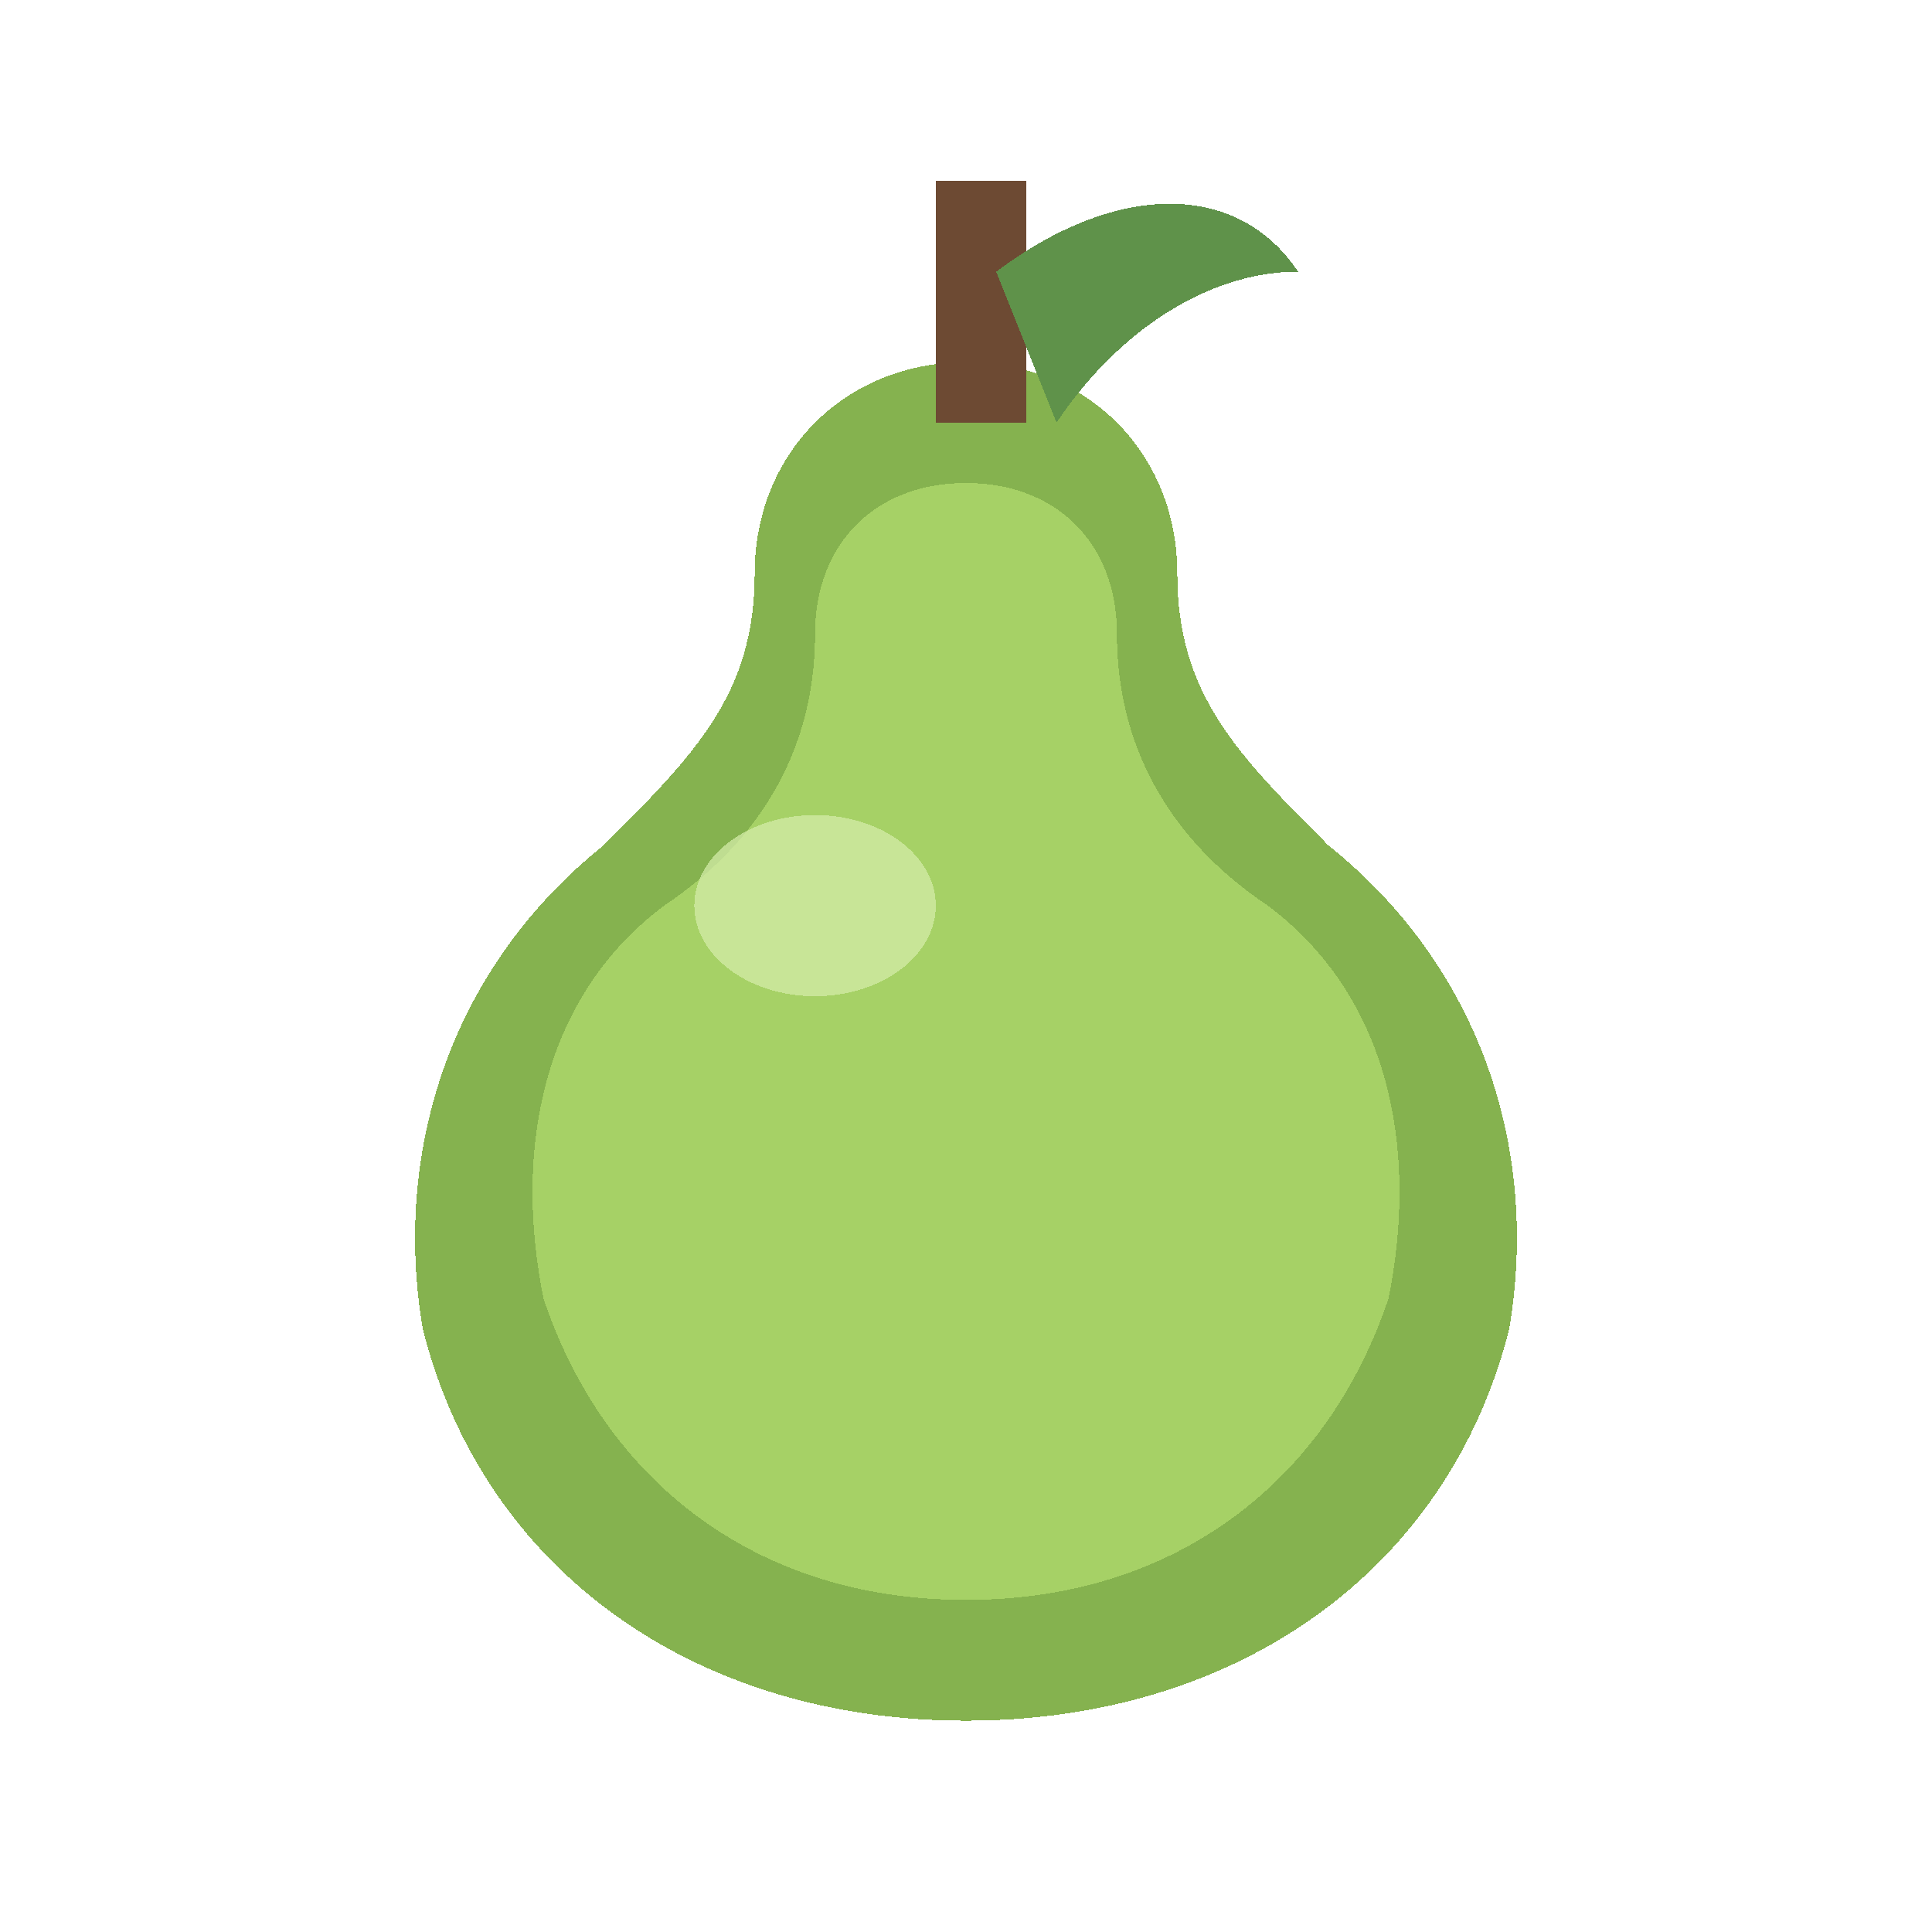
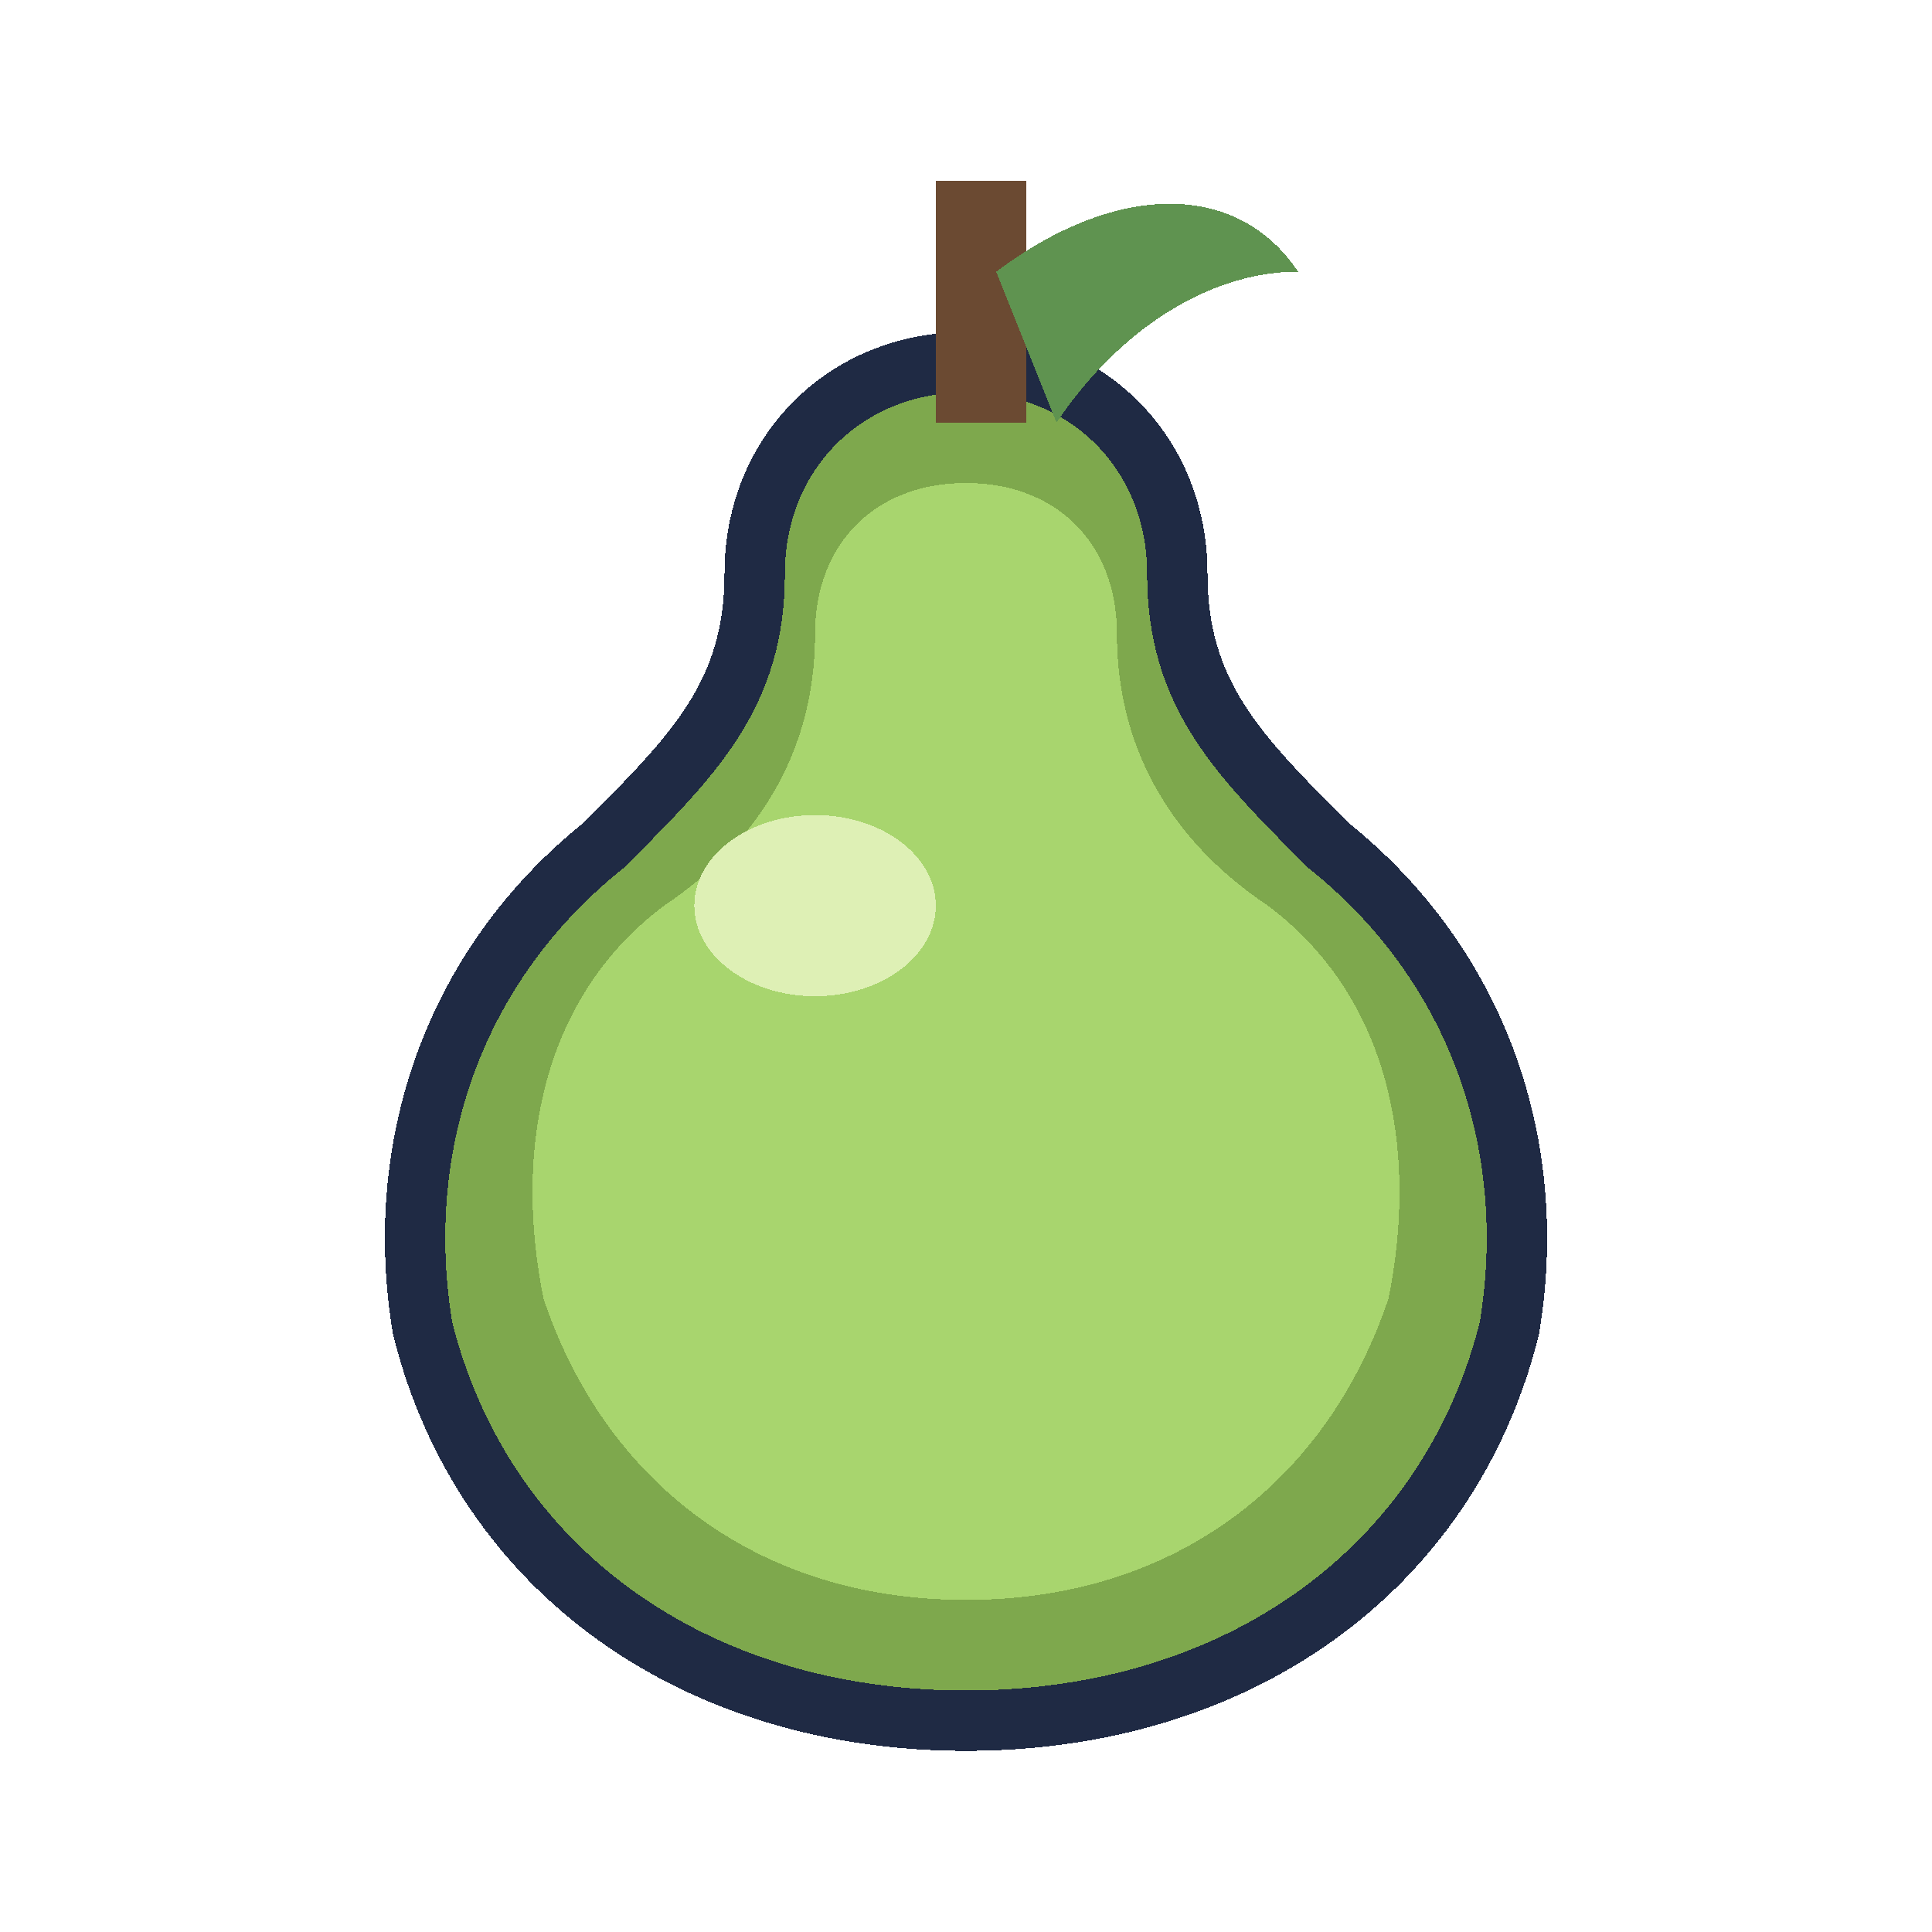
<svg xmlns="http://www.w3.org/2000/svg" viewBox="0 0 64 64" shape-rendering="crispEdges" role="img" aria-label="pear">
  <rect width="64" height="64" fill="transparent" />
-   <path d="M32 12c-4 0-7 3-7 7 0 4-2 6-5 9-5 4-7 10-6 16 2 8 9 13 18 13s16-5 18-13c1-6-1-12-6-16-3-3-5-5-5-9 0-4-3-7-7-7Z" fill="#85b24f" />
-   <path d="M32 16c-3 0-5 2-5 5 0 4-2 7-5 9-4 3-5 8-4 13 2 6 7 10 14 10s12-4 14-10c1-5 0-10-4-13-3-2-5-5-5-9 0-3-2-5-5-5Z" fill="#a6d166" />
-   <ellipse cx="27" cy="30" rx="4" ry="3" fill="#d6edaa" opacity="0.72" />
-   <rect x="31" y="6" width="3" height="8" fill="#6d4a33" />
-   <path d="M33 9c4-3 8-3 10 0-3 0-6 2-8 5Z" fill="#5f924a" />
+   <path d="M32 12c-4 0-7 3-7 7 0 4-2 6-5 9-5 4-7 10-6 16 2 8 9 13 18 13s16-5 18-13c1-6-1-12-6-16-3-3-5-5-5-9 0-4-3-7-7-7Z" fill="#7ea84d" stroke="#1f2a44" stroke-width="2" />
+   <path d="M32 16c-3 0-5 2-5 5 0 4-2 7-5 9-4 3-5 8-4 13 2 6 7 10 14 10s12-4 14-10c1-5 0-10-4-13-3-2-5-5-5-9 0-3-2-5-5-5Z" fill="#a8d56e" />
+   <ellipse cx="27" cy="30" rx="4" ry="3" fill="#def0b5" />
+   <rect x="31" y="6" width="3" height="8" fill="#6b4a32" />
+   <path d="M33 9c4-3 8-3 10 0-3 0-6 2-8 5Z" fill="#5f9350" />
</svg>
